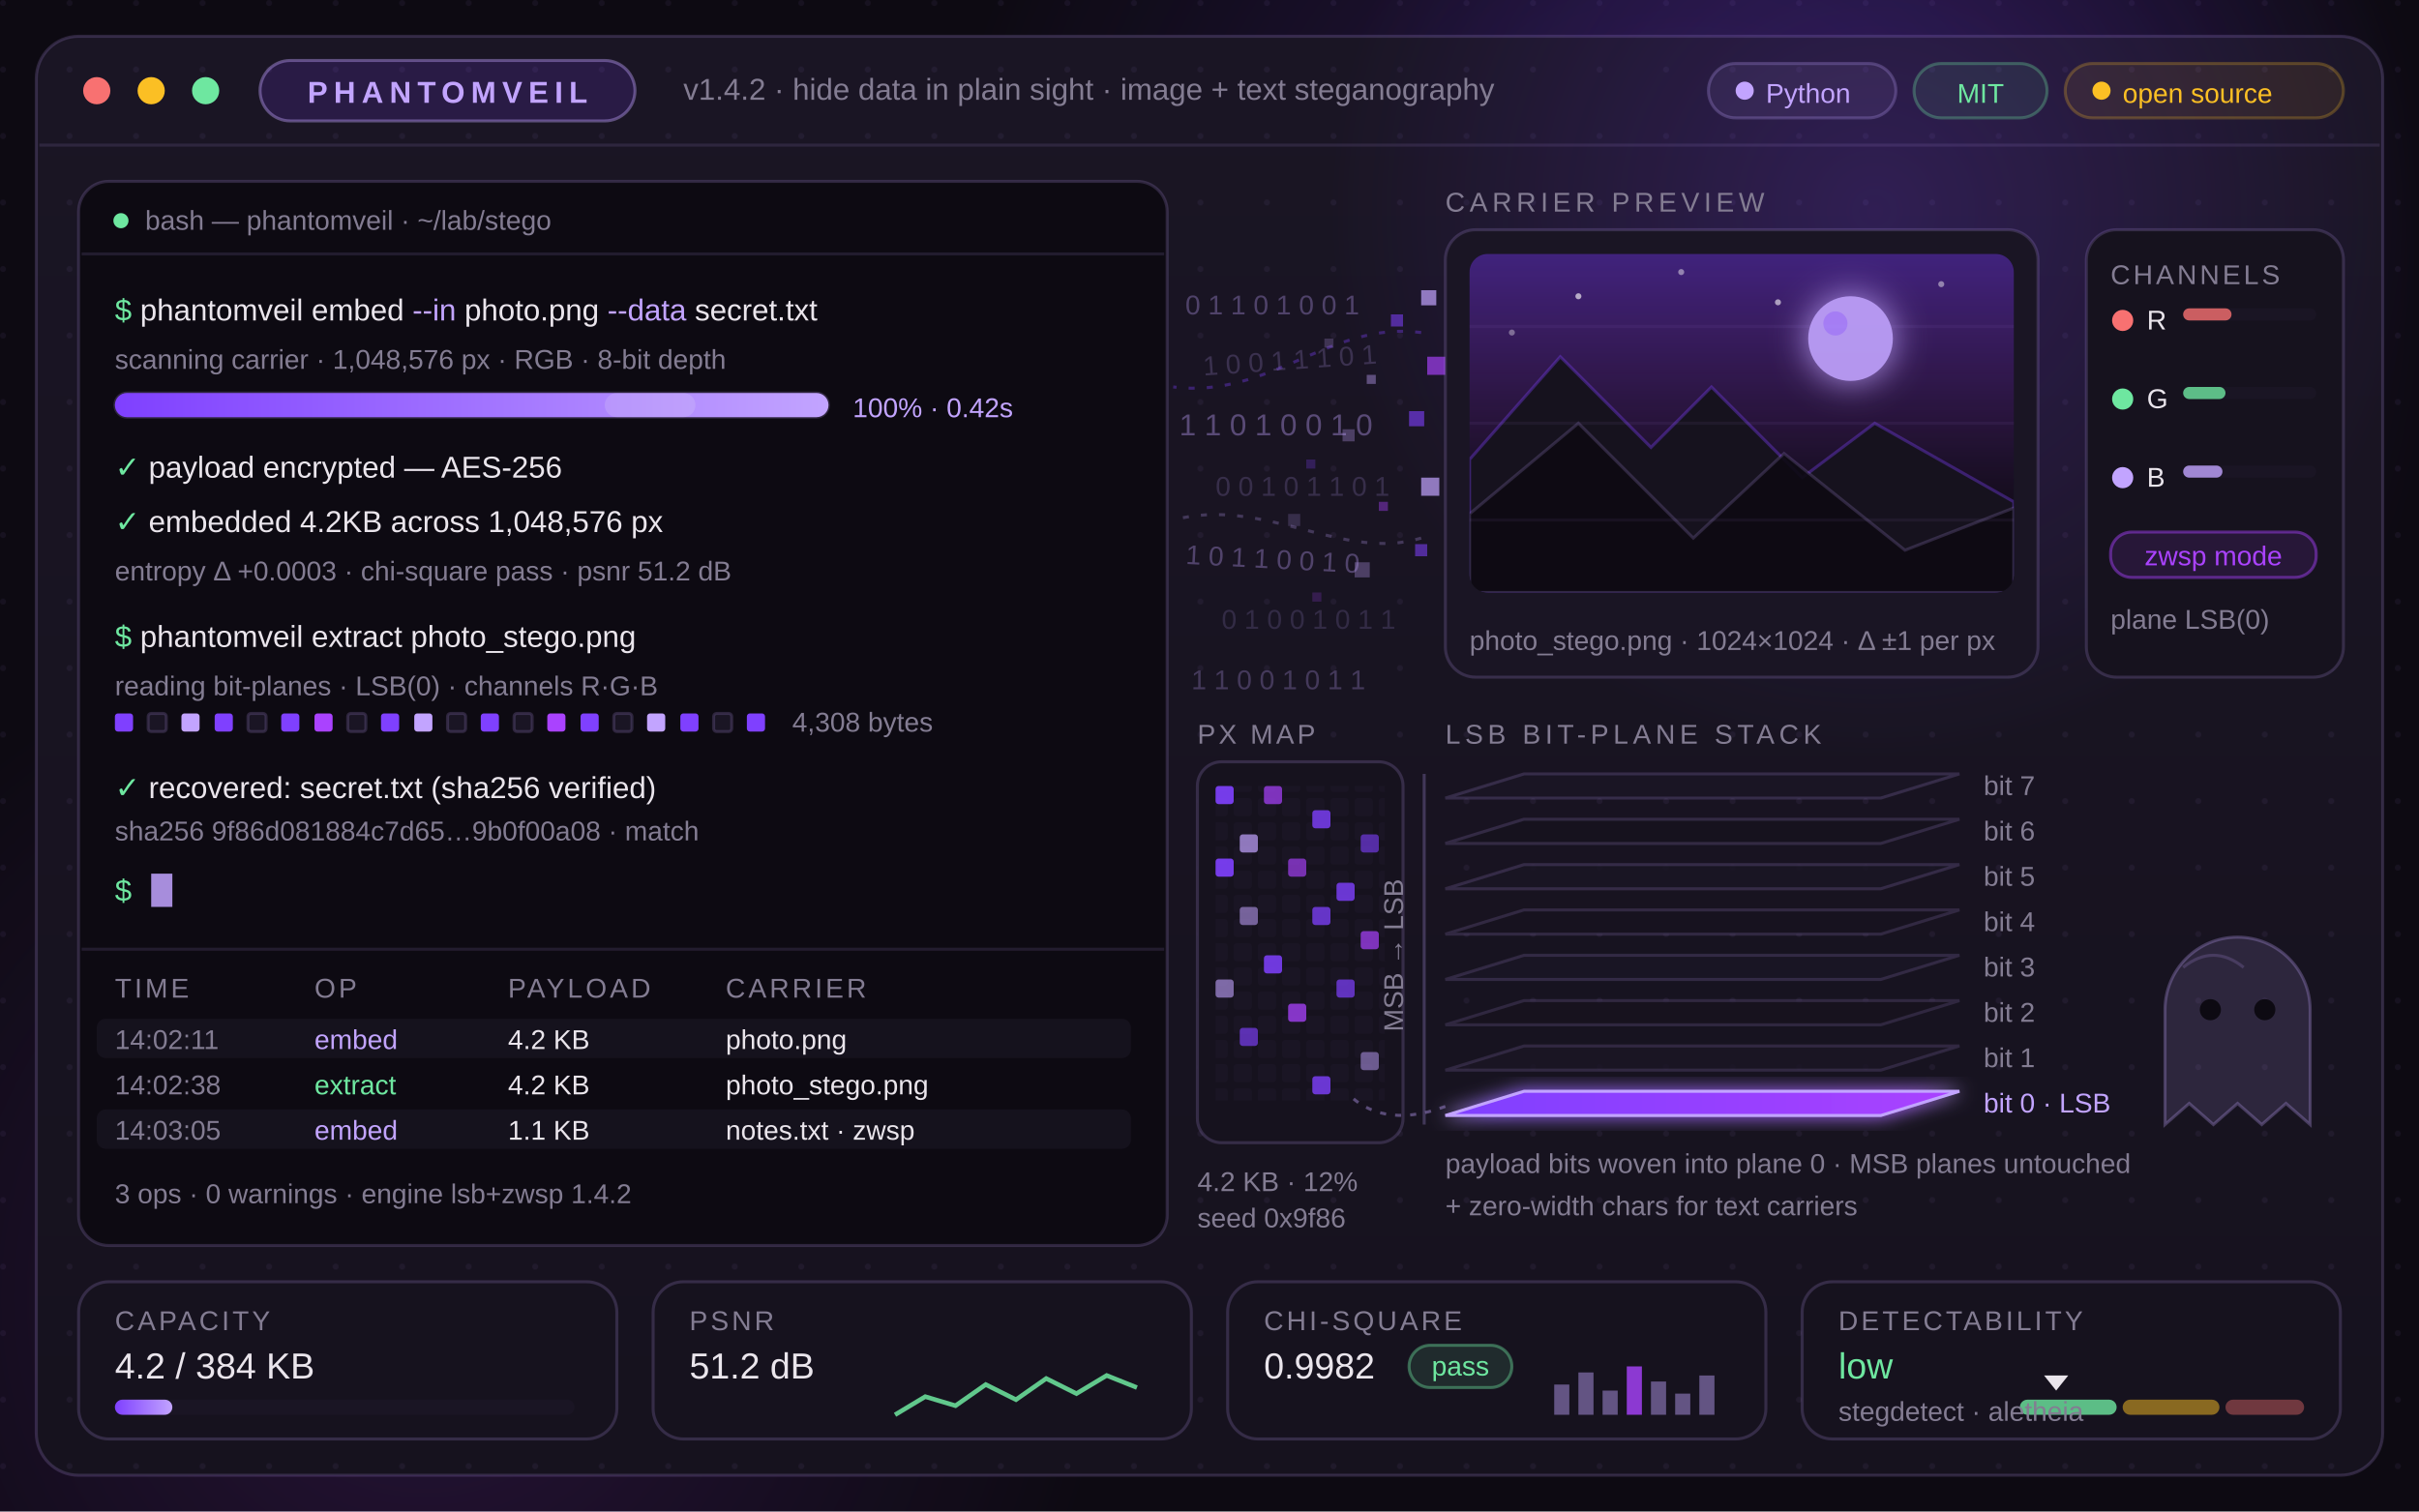
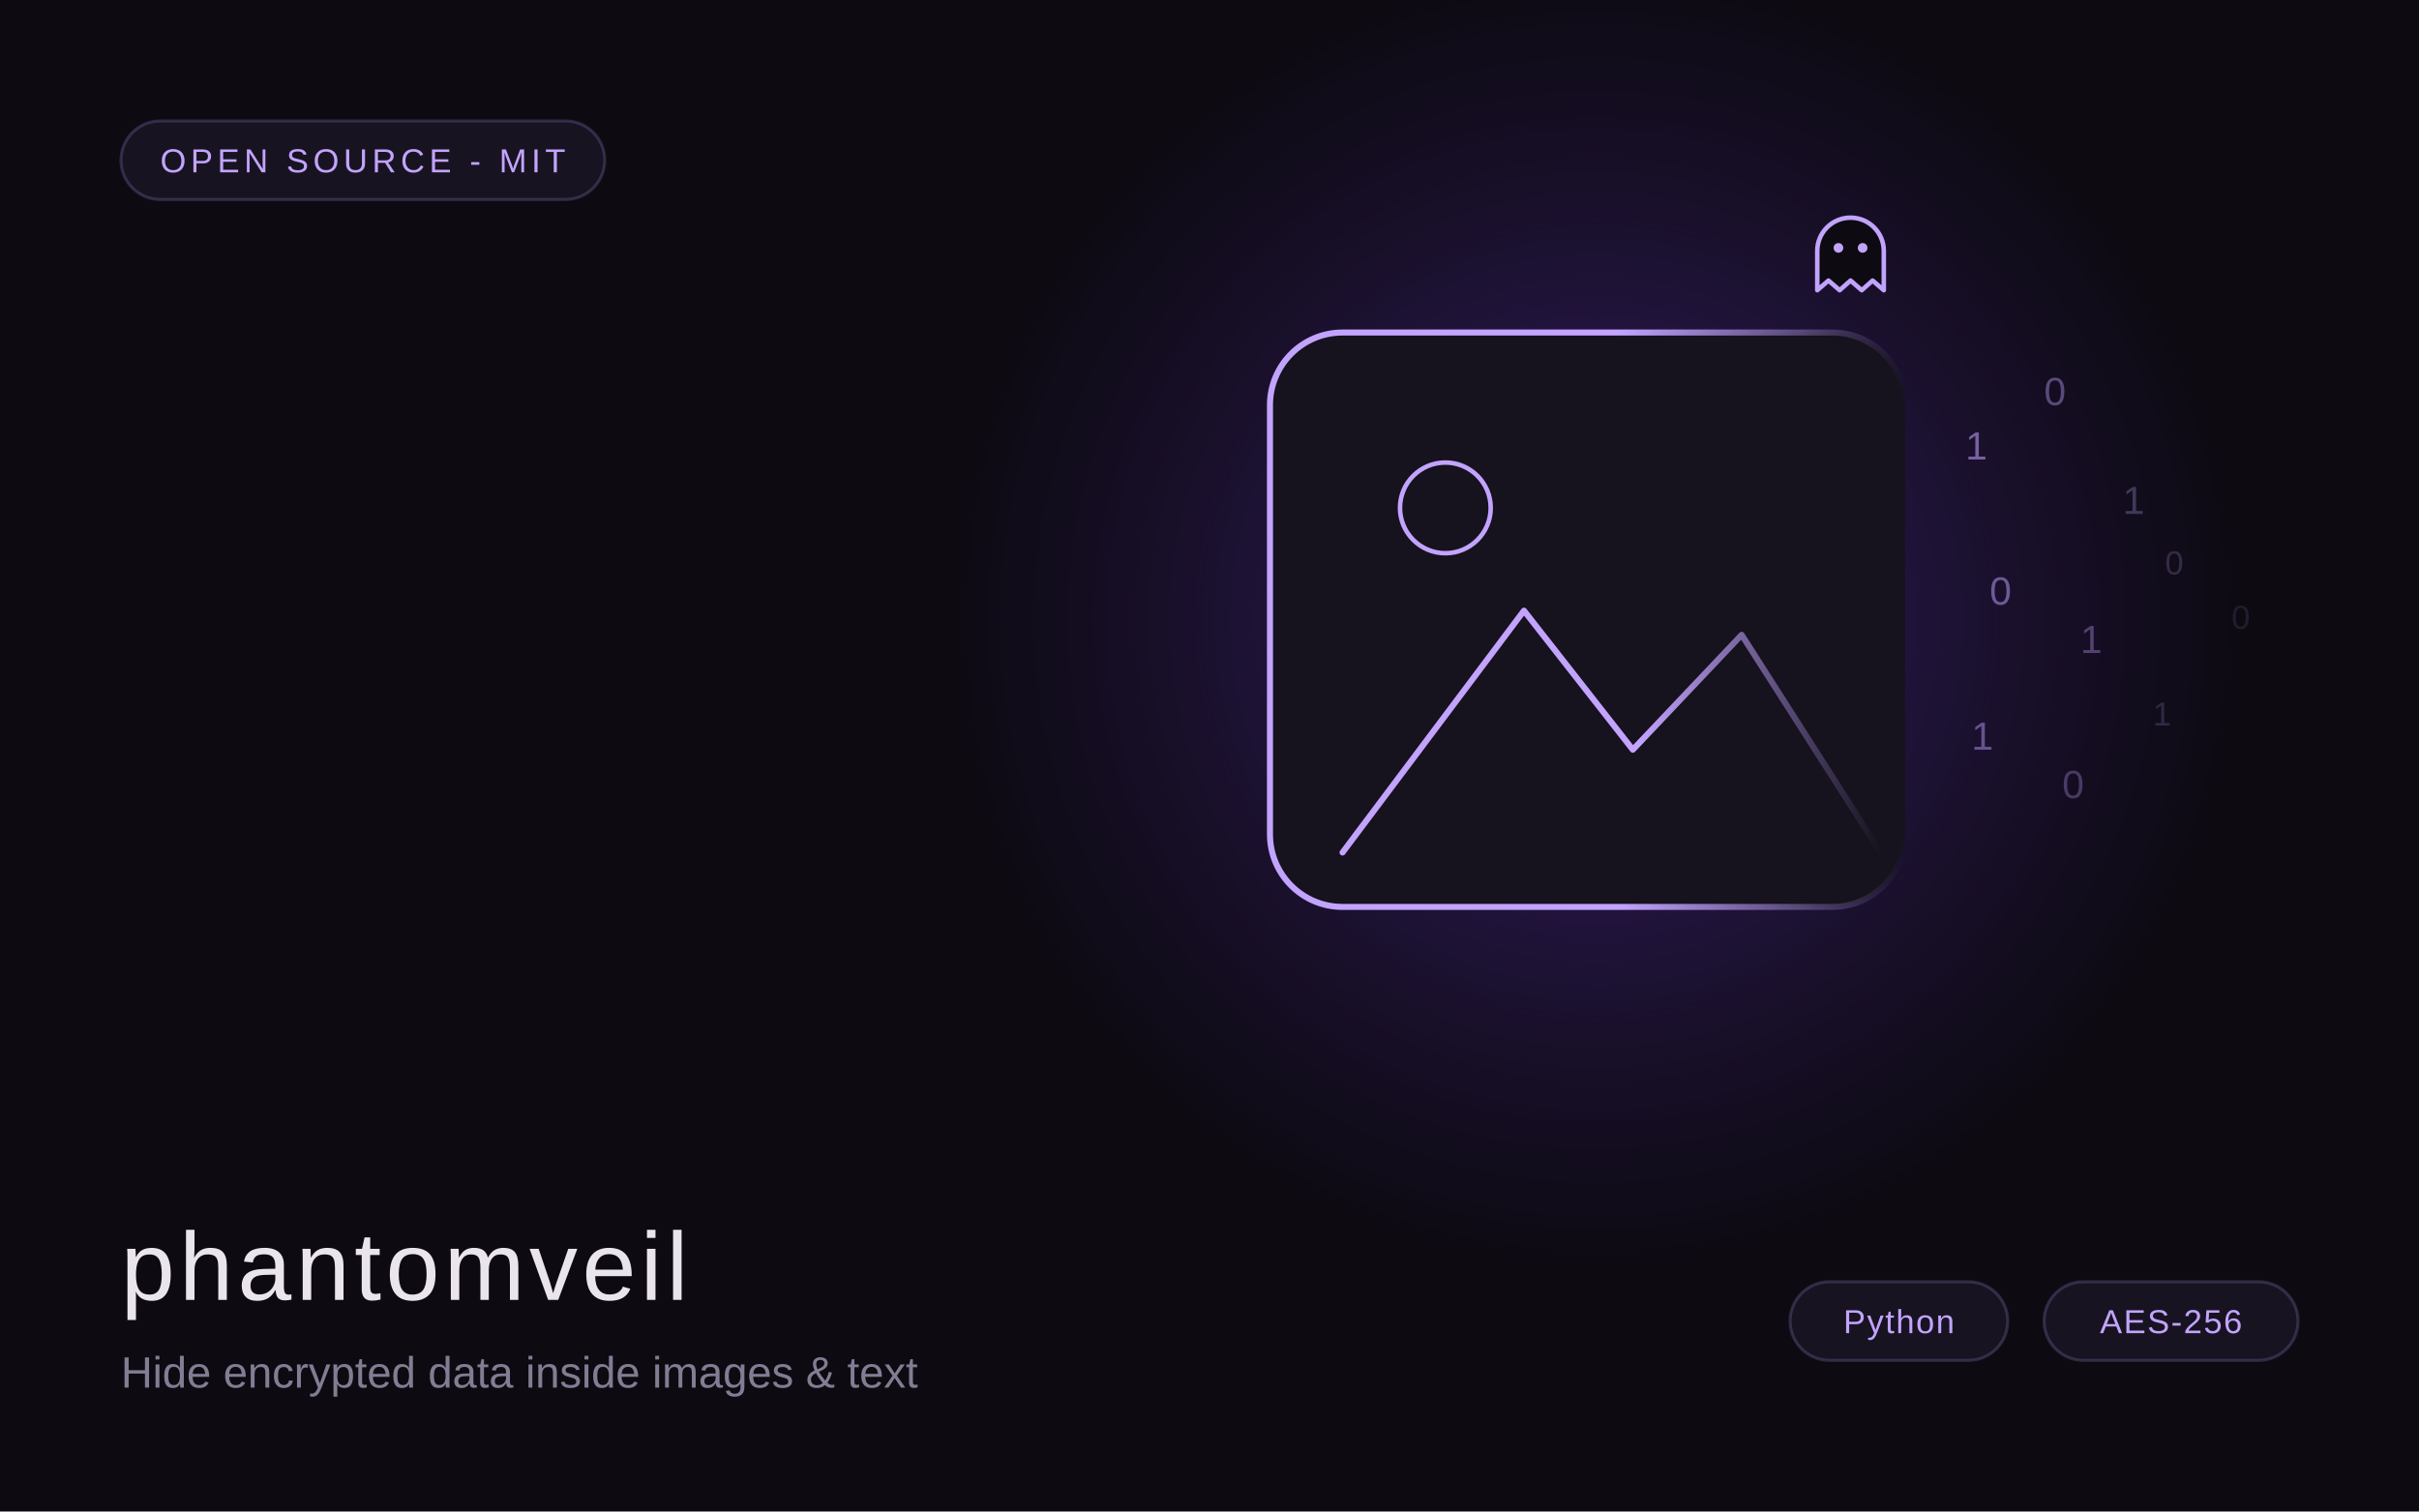
- <svg xmlns="http://www.w3.org/2000/svg" viewBox="0 0 800 500" width="800" height="500" role="img">
+ <svg xmlns="http://www.w3.org/2000/svg" width="800" height="500" viewBox="0 0 800 500" font-family="Segoe UI, Arial, sans-serif">
  <defs>
-     <radialGradient id="gA" cx="50%" cy="50%" r="50%">
-       <stop offset="0%" stop-color="#7f40ff" stop-opacity="0.22" />
+     <radialGradient id="pvGlow" cx="50%" cy="50%" r="50%">
+       <stop offset="0%" stop-color="#7f40ff" stop-opacity="0.35" />
+       <stop offset="60%" stop-color="#7f40ff" stop-opacity="0.12" />
      <stop offset="100%" stop-color="#7f40ff" stop-opacity="0" />
    </radialGradient>
-     <radialGradient id="gB" cx="50%" cy="50%" r="50%">
-       <stop offset="0%" stop-color="#aa42ff" stop-opacity="0.16" />
-       <stop offset="100%" stop-color="#aa42ff" stop-opacity="0" />
-     </radialGradient>
-     <linearGradient id="panelGrad" x1="0" y1="0" x2="0" y2="1">
-       <stop offset="0%" stop-color="#1a1524" />
-       <stop offset="100%" stop-color="#16121e" />
+     <linearGradient id="pvFade" x1="0" y1="0" x2="1" y2="0">
+       <stop offset="0%" stop-color="#c2a4ff" />
+       <stop offset="55%" stop-color="#c2a4ff" />
+       <stop offset="100%" stop-color="#c2a4ff" stop-opacity="0" />
    </linearGradient>
-     <linearGradient id="barGrad" x1="0" y1="0" x2="1" y2="0">
-       <stop offset="0%" stop-color="#7f40ff" />
-       <stop offset="100%" stop-color="#c2a4ff" />
-     </linearGradient>
-     <linearGradient id="lsbGrad" x1="0" y1="0" x2="1" y2="0">
-       <stop offset="0%" stop-color="#7f40ff" />
-       <stop offset="100%" stop-color="#aa42ff" />
-     </linearGradient>
-     <linearGradient id="skyGrad" x1="0" y1="0" x2="0" y2="1">
-       <stop offset="0%" stop-color="#7f40ff" stop-opacity="0.45" />
-       <stop offset="55%" stop-color="#aa42ff" stop-opacity="0.14" />
-       <stop offset="100%" stop-color="#0d0a12" stop-opacity="0" />
-     </linearGradient>
-     <pattern id="dotGrid" width="22" height="22" patternUnits="userSpaceOnUse">
-       <circle cx="1" cy="1" r="1" fill="rgba(194,164,255,0.06)" />
-     </pattern>
-     <pattern id="cells" width="8" height="8" patternUnits="userSpaceOnUse">
-       <rect x="0" y="0" width="6" height="6" rx="1" fill="#1a1524" />
-     </pattern>
-     <filter id="glow" x="-60%" y="-60%" width="220%" height="220%">
-       <feGaussianBlur stdDeviation="3" result="b" />
-       <feMerge>
-         <feMergeNode in="b" />
-         <feMergeNode in="SourceGraphic" />
-       </feMerge>
-     </filter>
-     <filter id="glowSoft" x="-80%" y="-80%" width="260%" height="260%">
-       <feGaussianBlur stdDeviation="6" result="b" />
-       <feMerge>
-         <feMergeNode in="b" />
-         <feMergeNode in="SourceGraphic" />
-       </feMerge>
-     </filter>
-     <clipPath id="photoClip">
-       <rect x="486" y="84" width="180" height="112" rx="6" />
-     </clipPath>
  </defs>
  <rect x="0" y="0" width="800" height="500" fill="#0d0a12" />
-   <circle cx="560" cy="90" r="250" fill="url(#gA)" />
-   <circle cx="140" cy="430" r="230" fill="url(#gB)" />
-   <rect x="12" y="12" width="776" height="476" rx="14" fill="url(#panelGrad)" stroke="rgba(194,164,255,0.18)" />
-   <rect x="0" y="0" width="800" height="500" fill="url(#dotGrid)" />
-   <circle cx="620" cy="70" r="180" fill="url(#gA)" />
-   <g font-family="Segoe UI, Arial, sans-serif">
-     <path d="M13 48 H787" stroke="rgba(194,164,255,0.12)" />
-     <circle cx="32" cy="30" r="4.5" fill="#f87171" />
-     <circle cx="50" cy="30" r="4.5" fill="#fbbf24" />
-     <circle cx="68" cy="30" r="4.5" fill="#6ee7a0" />
-     <rect x="86" y="20" width="124" height="20" rx="10" fill="rgba(127,64,255,0.15)" stroke="rgba(194,164,255,0.4)" />
-     <text x="148" y="34" font-size="10" letter-spacing="2" text-anchor="middle" fill="#c2a4ff" font-weight="600">PHANTOMVEIL</text>
-     <text x="226" y="33" font-size="10" fill="#837c92">v1.4.2 · hide data in plain sight · image + text steganography</text>
-     <rect x="565" y="21" width="62" height="18" rx="9" fill="rgba(194,164,255,0.08)" stroke="rgba(194,164,255,0.25)" />
-     <circle cx="577" cy="30" r="3" fill="#c2a4ff" />
-     <text x="584" y="34" font-size="9" fill="#c2a4ff">Python</text>
-     <rect x="633" y="21" width="44" height="18" rx="9" fill="rgba(110,231,160,0.08)" stroke="rgba(110,231,160,0.3)" />
-     <text x="655" y="34" font-size="9" fill="#6ee7a0" text-anchor="middle">MIT</text>
-     <rect x="683" y="21" width="92" height="18" rx="9" fill="rgba(251,191,36,0.08)" stroke="rgba(251,191,36,0.25)" />
-     <circle cx="695" cy="30" r="3" fill="#fbbf24" />
-     <text x="702" y="34" font-size="9" fill="#fbbf24">open source</text>
-     <rect x="26" y="60" width="360" height="352" rx="10" fill="#0d0a12" stroke="rgba(194,164,255,0.18)" />
-     <circle cx="40" cy="73" r="2.5" fill="#6ee7a0" />
-     <text x="48" y="76" font-size="9" fill="#837c92">bash — phantomveil · ~/lab/stego</text>
-     <path d="M27 84 H385" stroke="rgba(194,164,255,0.12)" />
-     <text x="38" y="106" font-size="10">
-       <tspan fill="#6ee7a0">$</tspan>
-       <tspan fill="#eae5ec">phantomveil embed</tspan>
-       <tspan fill="#c2a4ff">--in</tspan>
-       <tspan fill="#eae5ec">photo.png</tspan>
-       <tspan fill="#c2a4ff">--data</tspan>
-       <tspan fill="#eae5ec">secret.txt</tspan>
-     </text>
-     <text x="38" y="122" font-size="9" fill="#837c92">scanning carrier · 1,048,576 px · RGB · 8-bit depth</text>
-     <rect x="38" y="130" width="236" height="8" rx="4" fill="#1a1524" stroke="rgba(194,164,255,0.18)" />
-     <rect x="38" y="130" width="236" height="8" rx="4" fill="url(#barGrad)" />
-     <rect x="200" y="130" width="30" height="8" rx="4" fill="#eae5ec" opacity="0.18" />
-     <text x="282" y="138" font-size="9" fill="#c2a4ff">100% · 0.42s</text>
-     <text x="38" y="158" font-size="10">
-       <tspan fill="#6ee7a0">✓</tspan>
-       <tspan fill="#eae5ec">payload encrypted — AES-256</tspan>
-     </text>
-     <text x="38" y="176" font-size="10">
-       <tspan fill="#6ee7a0">✓</tspan>
-       <tspan fill="#eae5ec">embedded 4.2KB across 1,048,576 px</tspan>
-     </text>
-     <text x="38" y="192" font-size="9" fill="#837c92">entropy Δ +0.0003 · chi-square pass · psnr 51.2 dB</text>
-     <text x="38" y="214" font-size="10">
-       <tspan fill="#6ee7a0">$</tspan>
-       <tspan fill="#eae5ec">phantomveil extract photo_stego.png</tspan>
-     </text>
-     <text x="38" y="230" font-size="9" fill="#837c92">reading bit-planes · LSB(0) · channels R·G·B</text>
-     <g>
-       <rect x="38" y="236" width="6" height="6" rx="1" fill="#7f40ff" />
-       <rect x="49" y="236" width="6" height="6" rx="1" fill="#1a1524" stroke="rgba(194,164,255,0.18)" />
-       <rect x="60" y="236" width="6" height="6" rx="1" fill="#c2a4ff" />
-       <rect x="71" y="236" width="6" height="6" rx="1" fill="#7f40ff" />
-       <rect x="82" y="236" width="6" height="6" rx="1" fill="#1a1524" stroke="rgba(194,164,255,0.18)" />
-       <rect x="93" y="236" width="6" height="6" rx="1" fill="#7f40ff" />
-       <rect x="104" y="236" width="6" height="6" rx="1" fill="#aa42ff" />
-       <rect x="115" y="236" width="6" height="6" rx="1" fill="#1a1524" stroke="rgba(194,164,255,0.18)" />
-       <rect x="126" y="236" width="6" height="6" rx="1" fill="#7f40ff" />
-       <rect x="137" y="236" width="6" height="6" rx="1" fill="#c2a4ff" />
-       <rect x="148" y="236" width="6" height="6" rx="1" fill="#1a1524" stroke="rgba(194,164,255,0.18)" />
-       <rect x="159" y="236" width="6" height="6" rx="1" fill="#7f40ff" />
-       <rect x="170" y="236" width="6" height="6" rx="1" fill="#1a1524" stroke="rgba(194,164,255,0.18)" />
-       <rect x="181" y="236" width="6" height="6" rx="1" fill="#aa42ff" />
-       <rect x="192" y="236" width="6" height="6" rx="1" fill="#7f40ff" />
-       <rect x="203" y="236" width="6" height="6" rx="1" fill="#1a1524" stroke="rgba(194,164,255,0.18)" />
-       <rect x="214" y="236" width="6" height="6" rx="1" fill="#c2a4ff" />
-       <rect x="225" y="236" width="6" height="6" rx="1" fill="#7f40ff" />
-       <rect x="236" y="236" width="6" height="6" rx="1" fill="#1a1524" stroke="rgba(194,164,255,0.18)" />
-       <rect x="247" y="236" width="6" height="6" rx="1" fill="#7f40ff" />
-     </g>
-     <text x="262" y="242" font-size="9" fill="#837c92">4,308 bytes</text>
-     <text x="38" y="264" font-size="10">
-       <tspan fill="#6ee7a0">✓</tspan>
-       <tspan fill="#eae5ec">recovered: secret.txt (sha256 verified)</tspan>
-     </text>
-     <text x="38" y="278" font-size="9" fill="#837c92">sha256 9f86d081884c7d65…9b0f00a08 · match</text>
-     <text x="38" y="298" font-size="10" fill="#6ee7a0">$</text>
-     <rect x="50" y="289" width="7" height="11" fill="#c2a4ff" opacity="0.85" />
-     <path d="M27 314 H385" stroke="rgba(194,164,255,0.12)" />
-     <text x="38" y="330" font-size="9" fill="#837c92" letter-spacing="1">
-       <tspan x="38">TIME</tspan>
-       <tspan x="104">OP</tspan>
-       <tspan x="168">PAYLOAD</tspan>
-       <tspan x="240">CARRIER</tspan>
-     </text>
-     <rect x="32" y="337" width="342" height="13" rx="3" fill="rgba(194,164,255,0.05)" />
-     <text y="347" font-size="9" fill="#eae5ec">
-       <tspan x="38" fill="#837c92">14:02:11</tspan>
-       <tspan x="104" fill="#c2a4ff">embed</tspan>
-       <tspan x="168">4.2 KB</tspan>
-       <tspan x="240">photo.png</tspan>
-     </text>
-     <text y="362" font-size="9" fill="#eae5ec">
-       <tspan x="38" fill="#837c92">14:02:38</tspan>
-       <tspan x="104" fill="#6ee7a0">extract</tspan>
-       <tspan x="168">4.2 KB</tspan>
-       <tspan x="240">photo_stego.png</tspan>
-     </text>
-     <rect x="32" y="367" width="342" height="13" rx="3" fill="rgba(194,164,255,0.05)" />
-     <text y="377" font-size="9" fill="#eae5ec">
-       <tspan x="38" fill="#837c92">14:03:05</tspan>
-       <tspan x="104" fill="#c2a4ff">embed</tspan>
-       <tspan x="168">1.1 KB</tspan>
-       <tspan x="240">notes.txt · zwsp</tspan>
-     </text>
-     <text x="38" y="398" font-size="9" fill="#837c92">3 ops · 0 warnings · engine lsb+zwsp 1.4.2</text>
-     <path d="M470,110 C440,106 420,132 388,128" fill="none" stroke="#7f40ff" stroke-opacity="0.35" stroke-dasharray="2 4" />
-     <path d="M470,178 C444,186 418,164 388,172" fill="none" stroke="#c2a4ff" stroke-opacity="0.25" stroke-dasharray="2 4" />
-     <text x="392" y="104" font-size="9" fill="#c2a4ff" opacity="0.32">0 1 1 0 1 0 0 1</text>
-     <text x="398" y="122" font-size="9" fill="#c2a4ff" opacity="0.2" transform="rotate(-4 430 122)">1 0 0 1 1 1 0 1</text>
-     <text x="390" y="144" font-size="10" fill="#c2a4ff" opacity="0.38">1 1 0 1 0 0 1 0</text>
-     <text x="402" y="164" font-size="9" fill="#c2a4ff" opacity="0.18">0 0 1 0 1 1 0 1</text>
-     <text x="392" y="188" font-size="9" fill="#c2a4ff" opacity="0.33" transform="rotate(3 420 188)">1 0 1 1 0 0 1 0</text>
-     <text x="404" y="208" font-size="9" fill="#c2a4ff" opacity="0.16">0 1 0 0 1 0 1 1</text>
-     <text x="394" y="228" font-size="9" fill="#c2a4ff" opacity="0.26">1 1 0 0 1 0 1 1</text>
-     <rect x="470" y="96" width="5" height="5" fill="#c2a4ff" opacity="0.7" />
-     <rect x="460" y="104" width="4" height="4" fill="#7f40ff" opacity="0.55" />
-     <rect x="472" y="118" width="6" height="6" fill="#aa42ff" opacity="0.65" />
-     <rect x="452" y="124" width="3" height="3" fill="#c2a4ff" opacity="0.4" />
-     <rect x="466" y="136" width="5" height="5" fill="#7f40ff" opacity="0.6" />
-     <rect x="444" y="142" width="4" height="4" fill="#c2a4ff" opacity="0.3" />
-     <rect x="470" y="158" width="6" height="6" fill="#c2a4ff" opacity="0.7" />
-     <rect x="456" y="166" width="3" height="3" fill="#aa42ff" opacity="0.4" />
-     <rect x="468" y="180" width="4" height="4" fill="#7f40ff" opacity="0.55" />
-     <rect x="448" y="186" width="5" height="5" fill="#c2a4ff" opacity="0.3" />
-     <rect x="438" y="112" width="3" height="3" fill="#c2a4ff" opacity="0.22" />
-     <rect x="432" y="152" width="3" height="3" fill="#7f40ff" opacity="0.25" />
-     <rect x="426" y="170" width="4" height="4" fill="#c2a4ff" opacity="0.18" />
-     <rect x="434" y="196" width="3" height="3" fill="#aa42ff" opacity="0.2" />
-     <text x="478" y="70" font-size="9" fill="#837c92" letter-spacing="1.5">CARRIER PREVIEW</text>
-     <rect x="478" y="76" width="196" height="148" rx="10" fill="#1a1524" stroke="rgba(194,164,255,0.18)" />
-     <g clip-path="url(#photoClip)">
-       <rect x="486" y="84" width="180" height="112" fill="#0d0a12" />
-       <rect x="486" y="84" width="180" height="112" fill="url(#skyGrad)" />
-       <circle cx="522" cy="98" r="1" fill="#eae5ec" opacity="0.7" />
-       <circle cx="556" cy="90" r="1" fill="#eae5ec" opacity="0.5" />
-       <circle cx="588" cy="100" r="1" fill="#eae5ec" opacity="0.65" />
-       <circle cx="642" cy="94" r="1" fill="#eae5ec" opacity="0.5" />
-       <circle cx="500" cy="110" r="1" fill="#eae5ec" opacity="0.4" />
-       <circle cx="612" cy="112" r="14" fill="#c2a4ff" opacity="0.9" filter="url(#glowSoft)" />
-       <circle cx="607" cy="107" r="4" fill="#7f40ff" opacity="0.3" />
-       <polygon points="486,196 486,152 516,118 546,148 566,128 596,158 620,140 666,166 666,196" fill="#16121e" stroke="#7f40ff" stroke-opacity="0.35" />
-       <polygon points="486,196 486,170 522,140 560,178 590,150 630,182 666,168 666,196" fill="#0d0a12" opacity="0.92" stroke="rgba(194,164,255,0.2)" />
-       <path d="M486 108 H666" stroke="rgba(194,164,255,0.06)" />
-       <path d="M486 140 H666" stroke="rgba(194,164,255,0.06)" />
-       <path d="M486 172 H666" stroke="rgba(194,164,255,0.06)" />
-     </g>
-     <text x="486" y="215" font-size="9" fill="#837c92">photo_stego.png · 1024×1024 · Δ ±1 per px</text>
-     <rect x="690" y="76" width="85" height="148" rx="10" fill="#16121e" stroke="rgba(194,164,255,0.18)" />
-     <text x="698" y="94" font-size="9" fill="#837c92" letter-spacing="1">CHANNELS</text>
-     <circle cx="702" cy="106" r="3.5" fill="#f87171" />
-     <text x="710" y="109" font-size="9" fill="#eae5ec">R</text>
-     <rect x="722" y="102" width="44" height="4" rx="2" fill="#1a1524" />
-     <rect x="722" y="102" width="16" height="4" rx="2" fill="#f87171" opacity="0.8" />
-     <circle cx="702" cy="132" r="3.5" fill="#6ee7a0" />
-     <text x="710" y="135" font-size="9" fill="#eae5ec">G</text>
-     <rect x="722" y="128" width="44" height="4" rx="2" fill="#1a1524" />
-     <rect x="722" y="128" width="14" height="4" rx="2" fill="#6ee7a0" opacity="0.8" />
-     <circle cx="702" cy="158" r="3.5" fill="#c2a4ff" />
-     <text x="710" y="161" font-size="9" fill="#eae5ec">B</text>
-     <rect x="722" y="154" width="44" height="4" rx="2" fill="#1a1524" />
-     <rect x="722" y="154" width="13" height="4" rx="2" fill="#c2a4ff" opacity="0.8" />
-     <rect x="698" y="176" width="68" height="15" rx="7" fill="rgba(170,66,255,0.12)" stroke="rgba(170,66,255,0.45)" />
-     <text x="732" y="187" font-size="9" fill="#aa42ff" text-anchor="middle">zwsp mode</text>
-     <text x="698" y="208" font-size="9" fill="#837c92">plane LSB(0)</text>
-     <text x="396" y="246" font-size="9" fill="#837c92" letter-spacing="1">PX MAP</text>
-     <rect x="396" y="252" width="68" height="126" rx="8" fill="#16121e" stroke="rgba(194,164,255,0.18)" />
-     <rect x="402" y="260" width="56" height="104" fill="url(#cells)" />
-     <rect x="402" y="260" width="6" height="6" rx="1" fill="#7f40ff" opacity="0.9" />
-     <rect x="418" y="260" width="6" height="6" rx="1" fill="#aa42ff" opacity="0.7" />
-     <rect x="434" y="268" width="6" height="6" rx="1" fill="#7f40ff" opacity="0.8" />
-     <rect x="410" y="276" width="6" height="6" rx="1" fill="#c2a4ff" opacity="0.7" />
-     <rect x="450" y="276" width="6" height="6" rx="1" fill="#7f40ff" opacity="0.6" />
-     <rect x="402" y="284" width="6" height="6" rx="1" fill="#7f40ff" opacity="0.9" />
-     <rect x="426" y="284" width="6" height="6" rx="1" fill="#aa42ff" opacity="0.65" />
-     <rect x="442" y="292" width="6" height="6" rx="1" fill="#7f40ff" opacity="0.8" />
-     <rect x="410" y="300" width="6" height="6" rx="1" fill="#c2a4ff" opacity="0.55" />
-     <rect x="434" y="300" width="6" height="6" rx="1" fill="#7f40ff" opacity="0.75" />
-     <rect x="450" y="308" width="6" height="6" rx="1" fill="#aa42ff" opacity="0.7" />
-     <rect x="418" y="316" width="6" height="6" rx="1" fill="#7f40ff" opacity="0.85" />
-     <rect x="402" y="324" width="6" height="6" rx="1" fill="#c2a4ff" opacity="0.6" />
-     <rect x="442" y="324" width="6" height="6" rx="1" fill="#7f40ff" opacity="0.7" />
-     <rect x="426" y="332" width="6" height="6" rx="1" fill="#aa42ff" opacity="0.75" />
-     <rect x="410" y="340" width="6" height="6" rx="1" fill="#7f40ff" opacity="0.65" />
-     <rect x="450" y="348" width="6" height="6" rx="1" fill="#c2a4ff" opacity="0.5" />
-     <rect x="434" y="356" width="6" height="6" rx="1" fill="#7f40ff" opacity="0.8" />
-     <text x="396" y="394" font-size="9" fill="#837c92">4.2 KB · 12%</text>
-     <text x="396" y="406" font-size="9" fill="#837c92">seed 0x9f86</text>
-     <text x="478" y="246" font-size="9" fill="#837c92" letter-spacing="1.5">LSB BIT-PLANE STACK</text>
-     <text x="464" y="316" font-size="9" fill="#837c92" text-anchor="middle" transform="rotate(-90 464 316)">MSB → LSB</text>
-     <path d="M471 256 V372" stroke="rgba(194,164,255,0.25)" />
-     <polygon points="504,256 648,256 622,264 478,264" fill="#1a1524" stroke="rgba(194,164,255,0.18)" opacity="0.95" />
-     <text x="656" y="263" font-size="9" fill="#837c92">bit 7</text>
-     <polygon points="504,271 648,271 622,279 478,279" fill="#16121e" stroke="rgba(194,164,255,0.18)" opacity="0.9" />
-     <text x="656" y="278" font-size="9" fill="#837c92">bit 6</text>
-     <polygon points="504,286 648,286 622,294 478,294" fill="#1a1524" stroke="rgba(194,164,255,0.18)" opacity="0.9" />
-     <text x="656" y="293" font-size="9" fill="#837c92">bit 5</text>
-     <polygon points="504,301 648,301 622,309 478,309" fill="#16121e" stroke="rgba(194,164,255,0.18)" opacity="0.85" />
-     <text x="656" y="308" font-size="9" fill="#837c92">bit 4</text>
-     <polygon points="504,316 648,316 622,324 478,324" fill="#1a1524" stroke="rgba(194,164,255,0.18)" opacity="0.85" />
-     <text x="656" y="323" font-size="9" fill="#837c92">bit 3</text>
-     <polygon points="504,331 648,331 622,339 478,339" fill="#16121e" stroke="rgba(194,164,255,0.18)" opacity="0.8" />
-     <text x="656" y="338" font-size="9" fill="#837c92">bit 2</text>
-     <polygon points="504,346 648,346 622,354 478,354" fill="#1a1524" stroke="rgba(194,164,255,0.18)" opacity="0.8" />
-     <text x="656" y="353" font-size="9" fill="#837c92">bit 1</text>
-     <polygon points="504,361 648,361 622,369 478,369" fill="url(#lsbGrad)" stroke="#c2a4ff" filter="url(#glow)" />
-     <text x="656" y="368" font-size="9" fill="#c2a4ff">bit 0 · LSB</text>
-     <path d="M478,366 C462,372 452,368 446,362" fill="none" stroke="#c2a4ff" stroke-opacity="0.4" stroke-dasharray="2 3" />
-     <text x="478" y="388" font-size="9" fill="#837c92">payload bits woven into plane 0 · MSB planes untouched</text>
-     <text x="478" y="402" font-size="9" fill="#837c92">+ zero-width chars for text carriers</text>
-     <g transform="translate(708,300)">
-       <path d="M8,72 V34 a24,24 0 0 1 48,0 V72 l-8,-7 -8,7 -8,-7 -8,7 -8,-7 -8,7 z" fill="#c2a4ff" fill-opacity="0.13" stroke="#c2a4ff" stroke-opacity="0.28" />
-       <circle cx="23" cy="34" r="3.5" fill="#0d0a12" />
-       <circle cx="41" cy="34" r="3.5" fill="#0d0a12" />
-       <path d="M14,20 q10,-8 20,0" fill="none" stroke="#c2a4ff" stroke-opacity="0.18" />
-     </g>
-     <rect x="26" y="424" width="178" height="52" rx="10" fill="#16121e" stroke="rgba(194,164,255,0.18)" />
-     <text x="38" y="440" font-size="9" fill="#837c92" letter-spacing="1">CAPACITY</text>
-     <text x="38" y="456" font-size="12" fill="#eae5ec">4.2 / 384 KB</text>
-     <rect x="38" y="463" width="152" height="5" rx="2.5" fill="#1a1524" />
-     <rect x="38" y="463" width="19" height="5" rx="2.5" fill="url(#barGrad)" />
-     <rect x="216" y="424" width="178" height="52" rx="10" fill="#16121e" stroke="rgba(194,164,255,0.18)" />
-     <text x="228" y="440" font-size="9" fill="#837c92" letter-spacing="1">PSNR</text>
-     <text x="228" y="456" font-size="12" fill="#eae5ec">51.2 dB</text>
-     <polyline points="296,468 306,462 316,465 326,458 336,463 346,456 356,461 366,455 376,459" fill="none" stroke="#6ee7a0" stroke-width="1.5" opacity="0.85" />
-     <rect x="406" y="424" width="178" height="52" rx="10" fill="#16121e" stroke="rgba(194,164,255,0.18)" />
-     <text x="418" y="440" font-size="9" fill="#837c92" letter-spacing="1">CHI-SQUARE</text>
-     <text x="418" y="456" font-size="12" fill="#eae5ec">0.9982</text>
-     <rect x="466" y="445" width="34" height="14" rx="7" fill="rgba(110,231,160,0.12)" stroke="rgba(110,231,160,0.4)" />
-     <text x="483" y="455" font-size="9" fill="#6ee7a0" text-anchor="middle">pass</text>
-     <rect x="514" y="458" width="5" height="10" fill="rgba(194,164,255,0.45)" />
-     <rect x="522" y="454" width="5" height="14" fill="rgba(194,164,255,0.45)" />
-     <rect x="530" y="460" width="5" height="8" fill="rgba(194,164,255,0.45)" />
-     <rect x="538" y="452" width="5" height="16" fill="#aa42ff" opacity="0.8" />
-     <rect x="546" y="457" width="5" height="11" fill="rgba(194,164,255,0.45)" />
-     <rect x="554" y="461" width="5" height="7" fill="rgba(194,164,255,0.45)" />
-     <rect x="562" y="455" width="5" height="13" fill="rgba(194,164,255,0.45)" />
-     <rect x="596" y="424" width="178" height="52" rx="10" fill="#16121e" stroke="rgba(194,164,255,0.18)" />
-     <text x="608" y="440" font-size="9" fill="#837c92" letter-spacing="1">DETECTABILITY</text>
-     <text x="608" y="456" font-size="12" fill="#6ee7a0">low</text>
-     <rect x="668" y="463" width="32" height="5" rx="2.5" fill="#6ee7a0" opacity="0.8" />
-     <rect x="702" y="463" width="32" height="5" rx="2.5" fill="#fbbf24" opacity="0.5" />
-     <rect x="736" y="463" width="26" height="5" rx="2.5" fill="#f87171" opacity="0.4" />
-     <polygon points="676,455 684,455 680,460" fill="#eae5ec" />
-     <text x="608" y="470" font-size="9" fill="#837c92">stegdetect · aletheia</text>
+   <circle cx="528" cy="205" r="215" fill="url(#pvGlow)" />
+   <rect x="420" y="110" width="210" height="190" rx="24" fill="#16121e" stroke="url(#pvFade)" stroke-width="2" />
+   <circle cx="478" cy="168" r="15" fill="none" stroke="#c2a4ff" stroke-width="1.5" />
+   <path d="M444 282 L504 202 L540 248 L576 210 L622 282" fill="none" stroke="url(#pvFade)" stroke-width="2" stroke-linecap="round" stroke-linejoin="round" />
+   <g font-size="13" fill="#c2a4ff">
+     <text x="650" y="152" opacity="0.55">1</text>
+     <text x="676" y="134" opacity="0.4">0</text>
+     <text x="702" y="170" opacity="0.28">1</text>
+     <text x="658" y="200" opacity="0.5">0</text>
+     <text x="688" y="216" opacity="0.35">1</text>
+     <text x="716" y="190" opacity="0.2" font-size="11">0</text>
+     <text x="652" y="248" opacity="0.45">1</text>
+     <text x="682" y="264" opacity="0.3">0</text>
+     <text x="712" y="240" opacity="0.18" font-size="11">1</text>
+     <text x="738" y="208" opacity="0.12" font-size="11">0</text>
  </g>
+   <path d="M601 96 v-13 a11 11 0 0 1 22 0 v13 l-3.7 -3.2 -3.6 3.2 -3.7 -3.2 -3.6 3.2 -3.7 -3.2 z" fill="#0d0a12" stroke="#c2a4ff" stroke-width="1.5" stroke-linejoin="round" />
+   <circle cx="608" cy="82" r="1.6" fill="#c2a4ff" />
+   <circle cx="616" cy="82" r="1.6" fill="#c2a4ff" />
+   <rect x="40" y="40" width="160" height="26" rx="13" fill="#c2a4ff10" stroke="#c2a4ff33" />
+   <text x="120" y="57" text-anchor="middle" font-size="11" letter-spacing="1.5" fill="#c2a4ff">OPEN SOURCE - MIT</text>
+   <text x="40" y="430" font-size="32" letter-spacing="1.5" fill="#eae5ec">phantomveil</text>
+   <text x="40" y="459" font-size="14.5" fill="#837c92">Hide encrypted data inside images &amp; text</text>
+   <rect x="592" y="424" width="72" height="26" rx="13" fill="#c2a4ff10" stroke="#c2a4ff33" />
+   <text x="628" y="441" text-anchor="middle" font-size="11" letter-spacing="0.5" fill="#c2a4ff">Python</text>
+   <rect x="676" y="424" width="84" height="26" rx="13" fill="#c2a4ff10" stroke="#c2a4ff33" />
+   <text x="718" y="441" text-anchor="middle" font-size="11" letter-spacing="0.5" fill="#c2a4ff">AES-256</text>
</svg>
